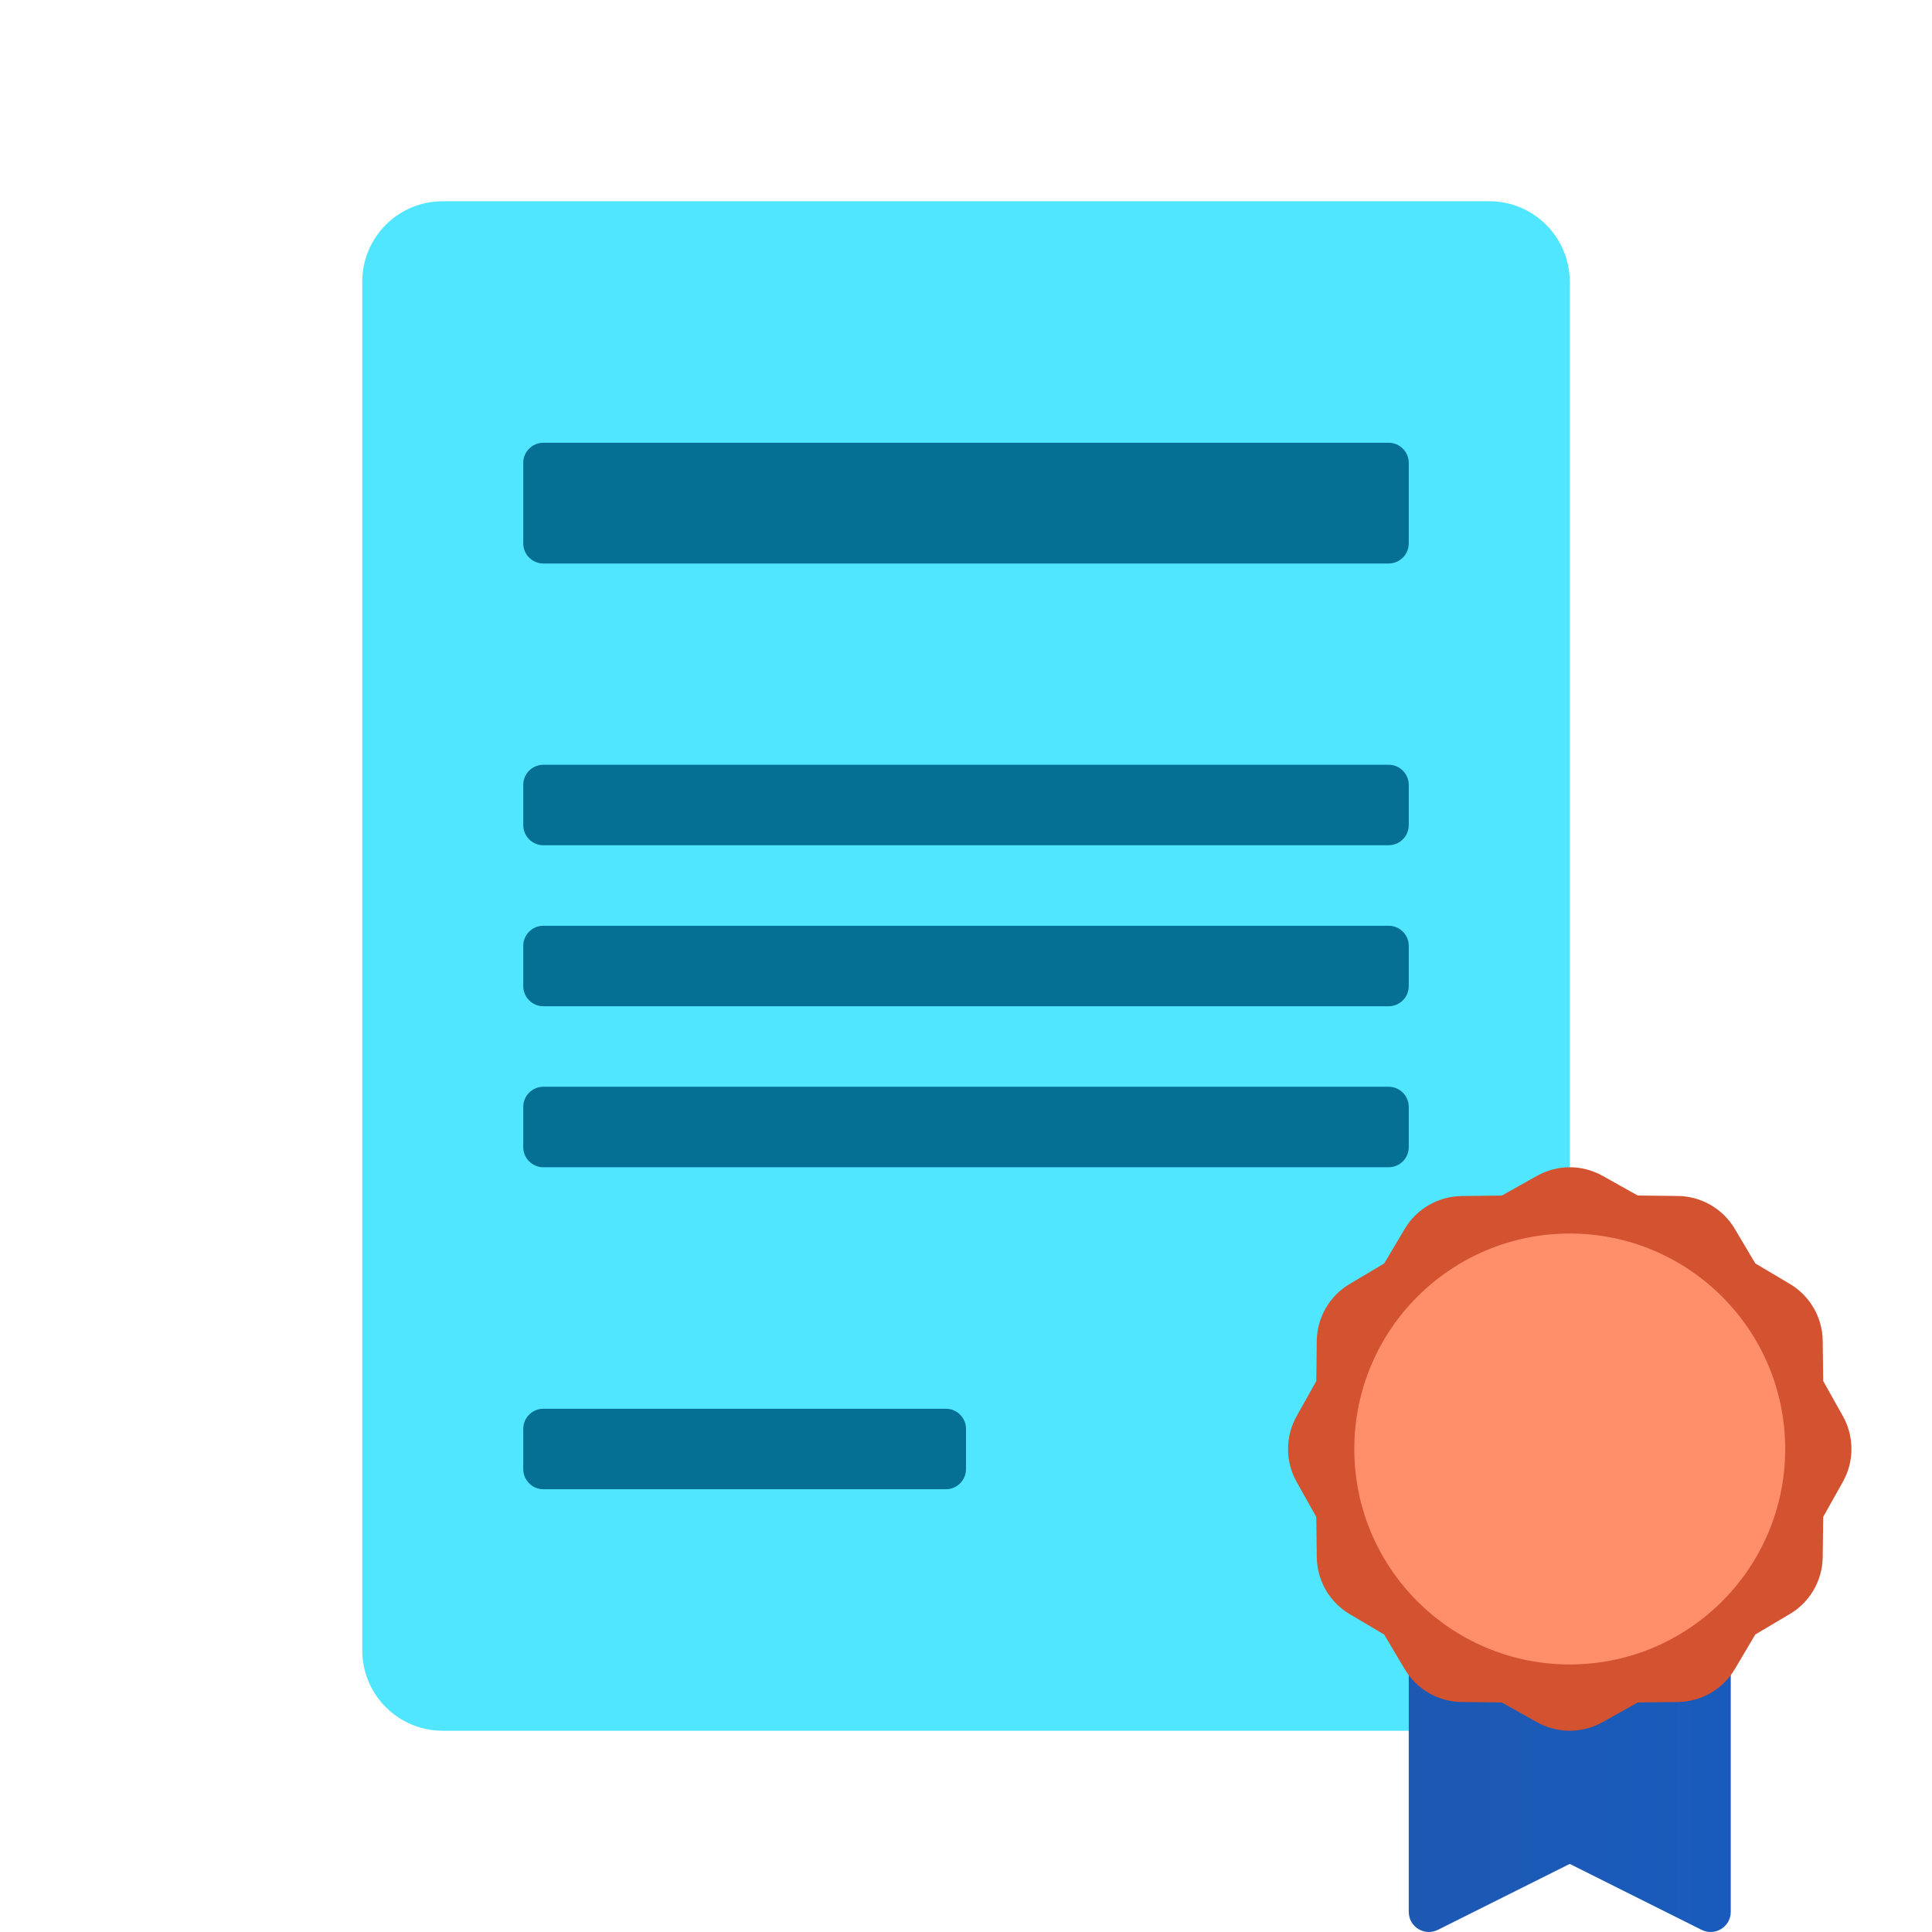
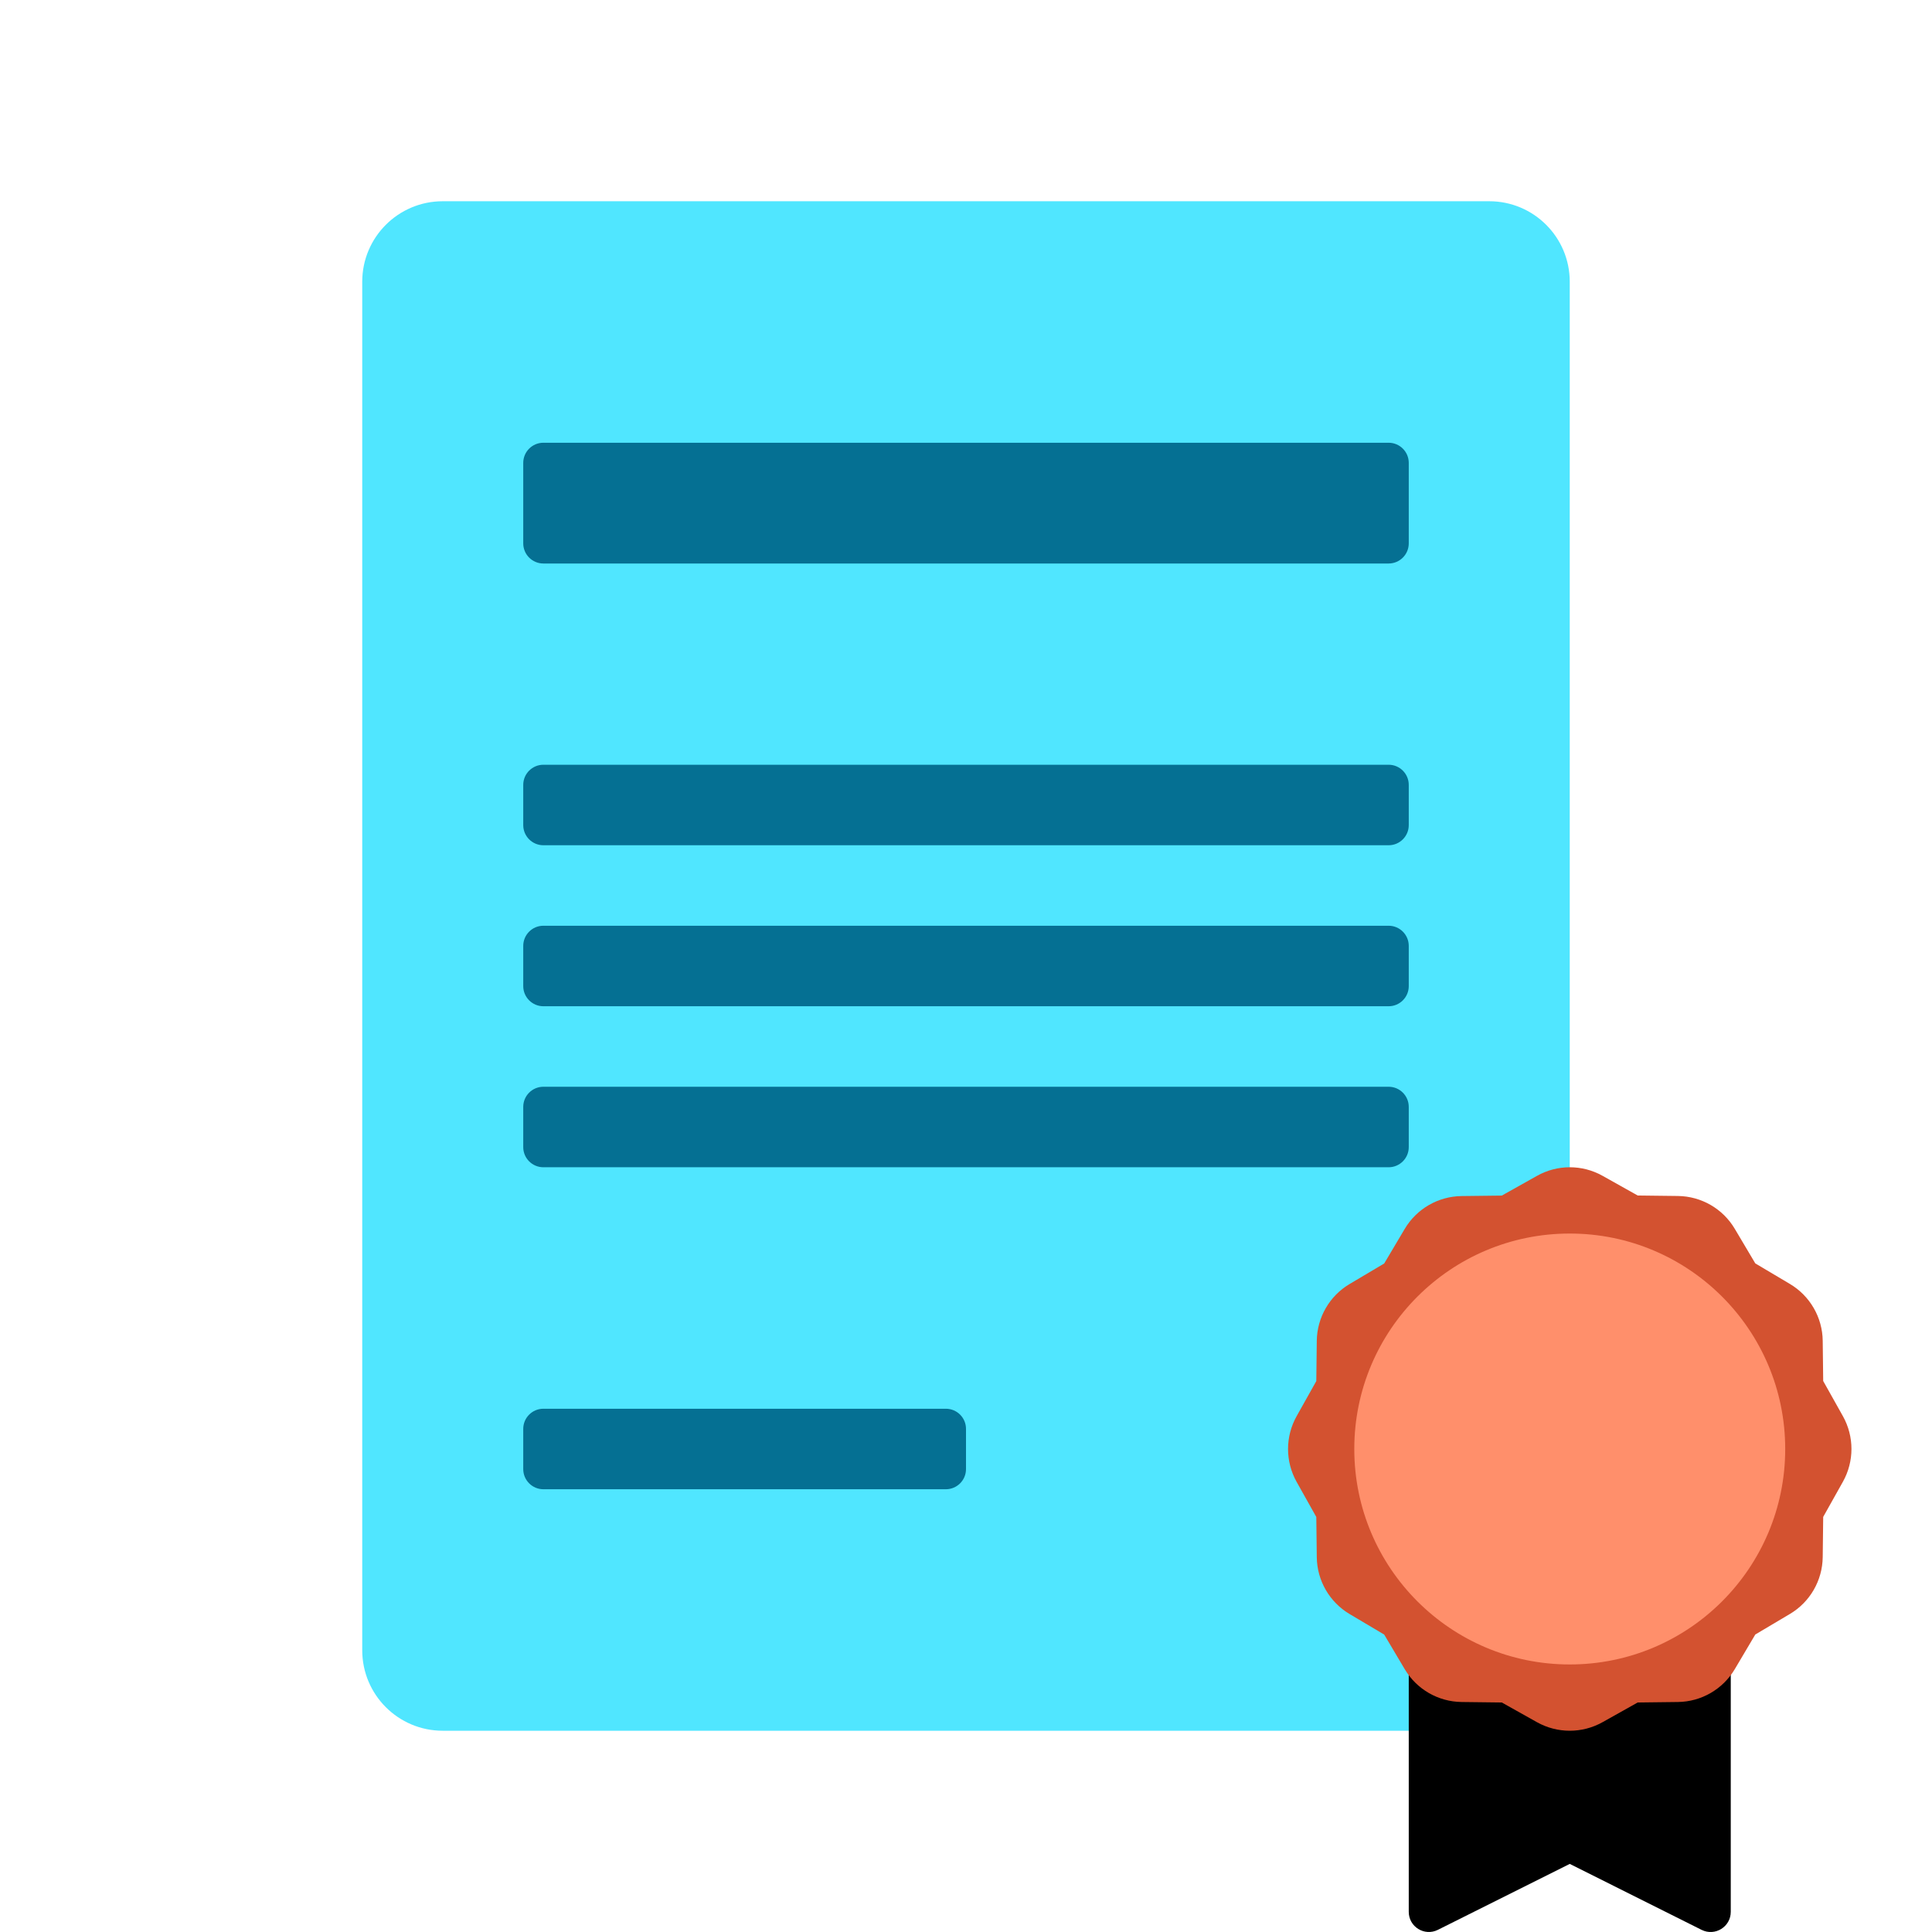
<svg xmlns="http://www.w3.org/2000/svg" version="1.1" viewBox="0 0 172 172">
  <defs>
    <linearGradient x1="125.417" y1="158.219" x2="154.083" y2="158.219" gradientUnits="userSpaceOnUse" id="color-1">
-       <stop offset="0" stop-color="#1d59b3" />
-       <stop offset="1" stop-color="#195bbc" />
+       <stop offset="0" stopColor="#1d59b3" />
+       <stop offset="1" stopColor="#195bbc" />
    </linearGradient>
  </defs>
  <g fill="none" fill-rule="nonzero" stroke="none" stroke-width="1" stroke-linecap="butt" stroke-linejoin="miter" stroke-miterlimit="10" stroke-dasharray="" stroke-dashoffset="0" font-family="none" font-weight="none" font-size="none" text-anchor="none" style="mix-blend-mode: normal">
    <path d="M0,172v-172h172v172z" fill="none" />
    <g>
      <path d="M139.75,25.083v121.833c0,3.96 -3.207,7.167 -7.167,7.167h-93.167c-3.96,0 -7.167,-3.207 -7.167,-7.167v-121.833c0,-3.96 3.207,-7.167 7.167,-7.167h93.167c3.96,0 7.167,3.207 7.167,7.167z" fill="#50e6ff" />
      <path d="M151.489,171.81l-11.739,-5.873l-11.739,5.87c-1.193,0.598 -2.594,-0.269 -2.594,-1.602v-25.768h28.667v25.768c0,1.333 -1.401,2.2 -2.594,1.605z" fill="url(#color-1)" />
      <path d="M142.674,104.68l3.125,1.752l3.58,0.043c2.082,0.025 4.003,1.132 5.063,2.924l1.827,3.078l3.078,1.827c1.792,1.064 2.899,2.981 2.924,5.063l0.043,3.58l1.752,3.125c1.018,1.817 1.018,4.031 0,5.848l-1.752,3.125l-0.043,3.58c-0.025,2.082 -1.132,4.003 -2.924,5.063l-3.078,1.827l-1.827,3.085c-1.064,1.792 -2.981,2.899 -5.063,2.924l-3.58,0.043l-3.125,1.752c-1.817,1.018 -4.031,1.018 -5.848,0l-3.125,-1.752l-3.58,-0.043c-2.082,-0.025 -4.003,-1.132 -5.063,-2.924l-1.827,-3.078l-3.078,-1.827c-1.792,-1.064 -2.899,-2.981 -2.924,-5.063l-0.043,-3.58l-1.752,-3.125c-1.018,-1.817 -1.018,-4.031 0,-5.848l1.752,-3.125l0.043,-3.58c0.025,-2.082 1.132,-4.003 2.924,-5.063l3.078,-1.827l1.827,-3.078c1.064,-1.792 2.981,-2.899 5.063,-2.924l3.58,-0.043l3.125,-1.752c1.817,-1.025 4.031,-1.025 5.848,-0.007z" fill="#d35230" />
      <circle cx="39" cy="36" transform="scale(3.58333,3.58333)" r="5.353" fill="#ff8f6b" />
      <path d="M123.625,50.167h-75.25c-0.989,0 -1.792,-0.803 -1.792,-1.792v-7.167c0,-0.989 0.803,-1.792 1.792,-1.792h75.25c0.989,0 1.792,0.803 1.792,1.792v7.167c0,0.989 -0.803,1.792 -1.792,1.792z" fill="#057093" />
      <path d="M123.625,75.25h-75.25c-0.989,0 -1.792,-0.803 -1.792,-1.792v-3.583c0,-0.989 0.803,-1.792 1.792,-1.792h75.25c0.989,0 1.792,0.803 1.792,1.792v3.583c0,0.989 -0.803,1.792 -1.792,1.792z" fill="#057093" />
      <path d="M84.208,132.583h-35.833c-0.989,0 -1.792,-0.803 -1.792,-1.792v-3.583c0,-0.989 0.803,-1.792 1.792,-1.792h35.833c0.989,0 1.792,0.803 1.792,1.792v3.583c0,0.989 -0.803,1.792 -1.792,1.792z" fill="#057093" />
      <path d="M123.625,89.583h-75.25c-0.989,0 -1.792,-0.803 -1.792,-1.792v-3.583c0,-0.989 0.803,-1.792 1.792,-1.792h75.25c0.989,0 1.792,0.803 1.792,1.792v3.583c0,0.989 -0.803,1.792 -1.792,1.792z" fill="#057093" />
      <path d="M123.625,103.917h-75.25c-0.989,0 -1.792,-0.803 -1.792,-1.792v-3.583c0,-0.989 0.803,-1.792 1.792,-1.792h75.25c0.989,0 1.792,0.803 1.792,1.792v3.583c0,0.989 -0.803,1.792 -1.792,1.792z" fill="#057093" />
    </g>
  </g>
</svg>
